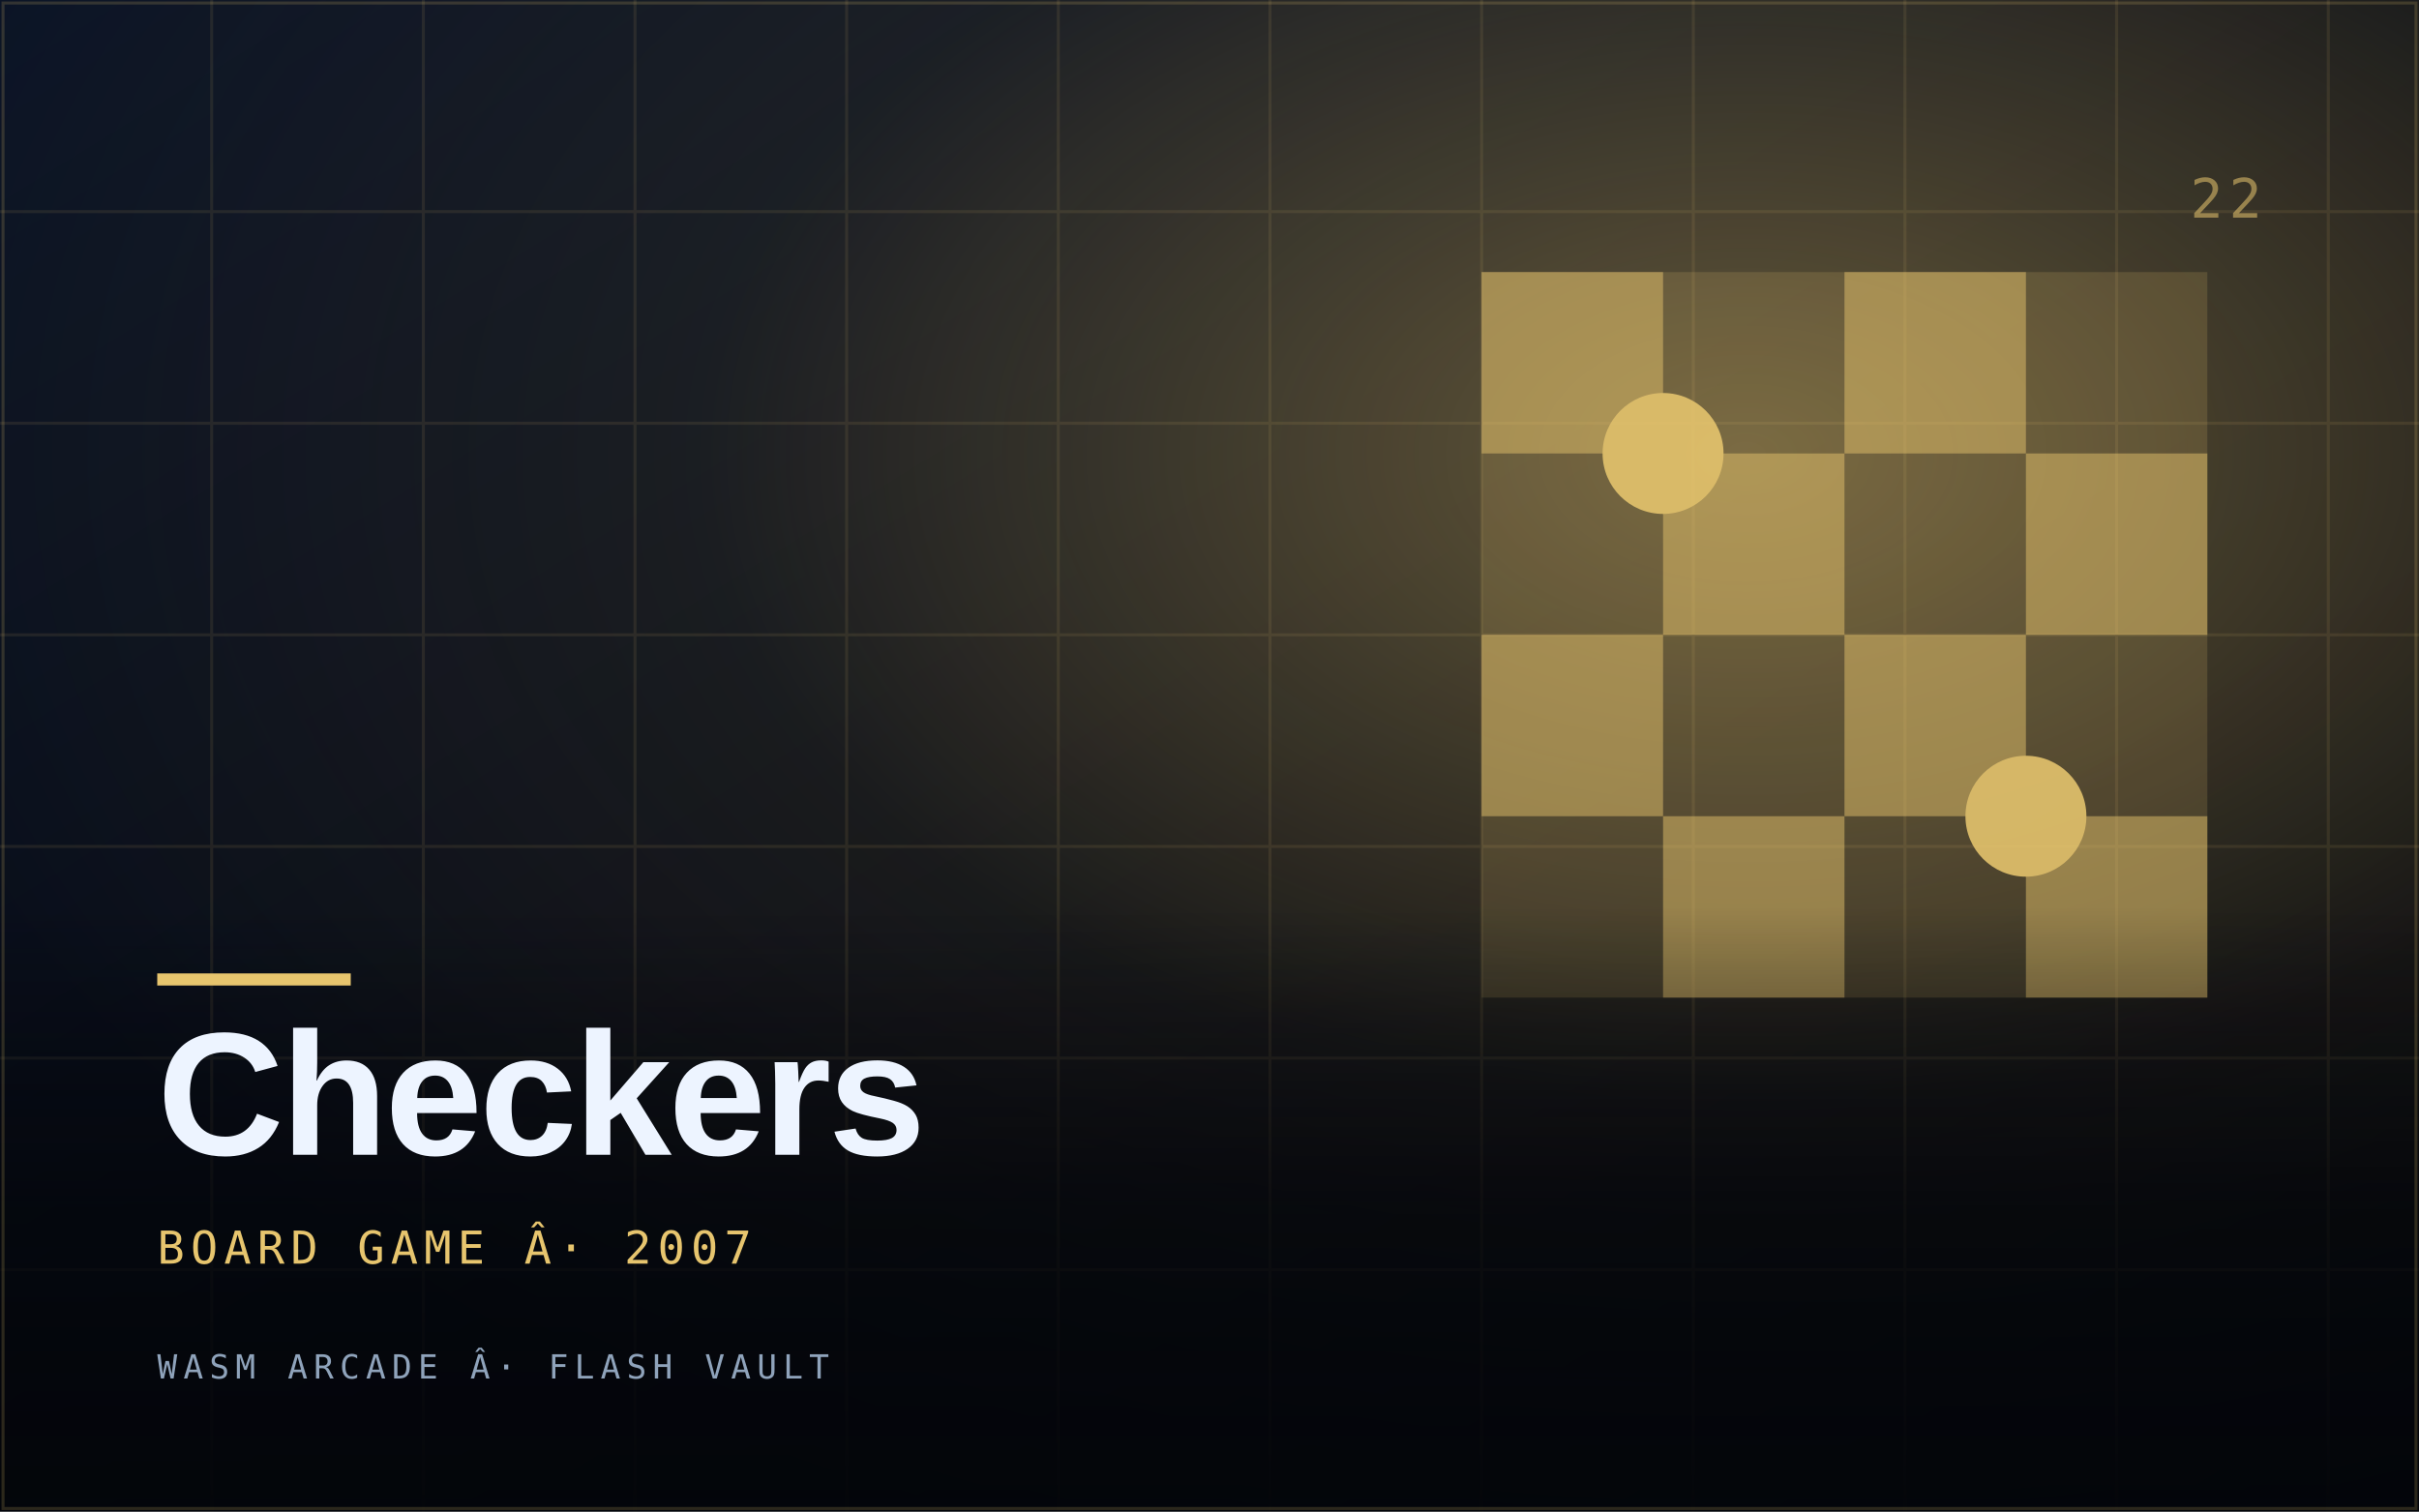
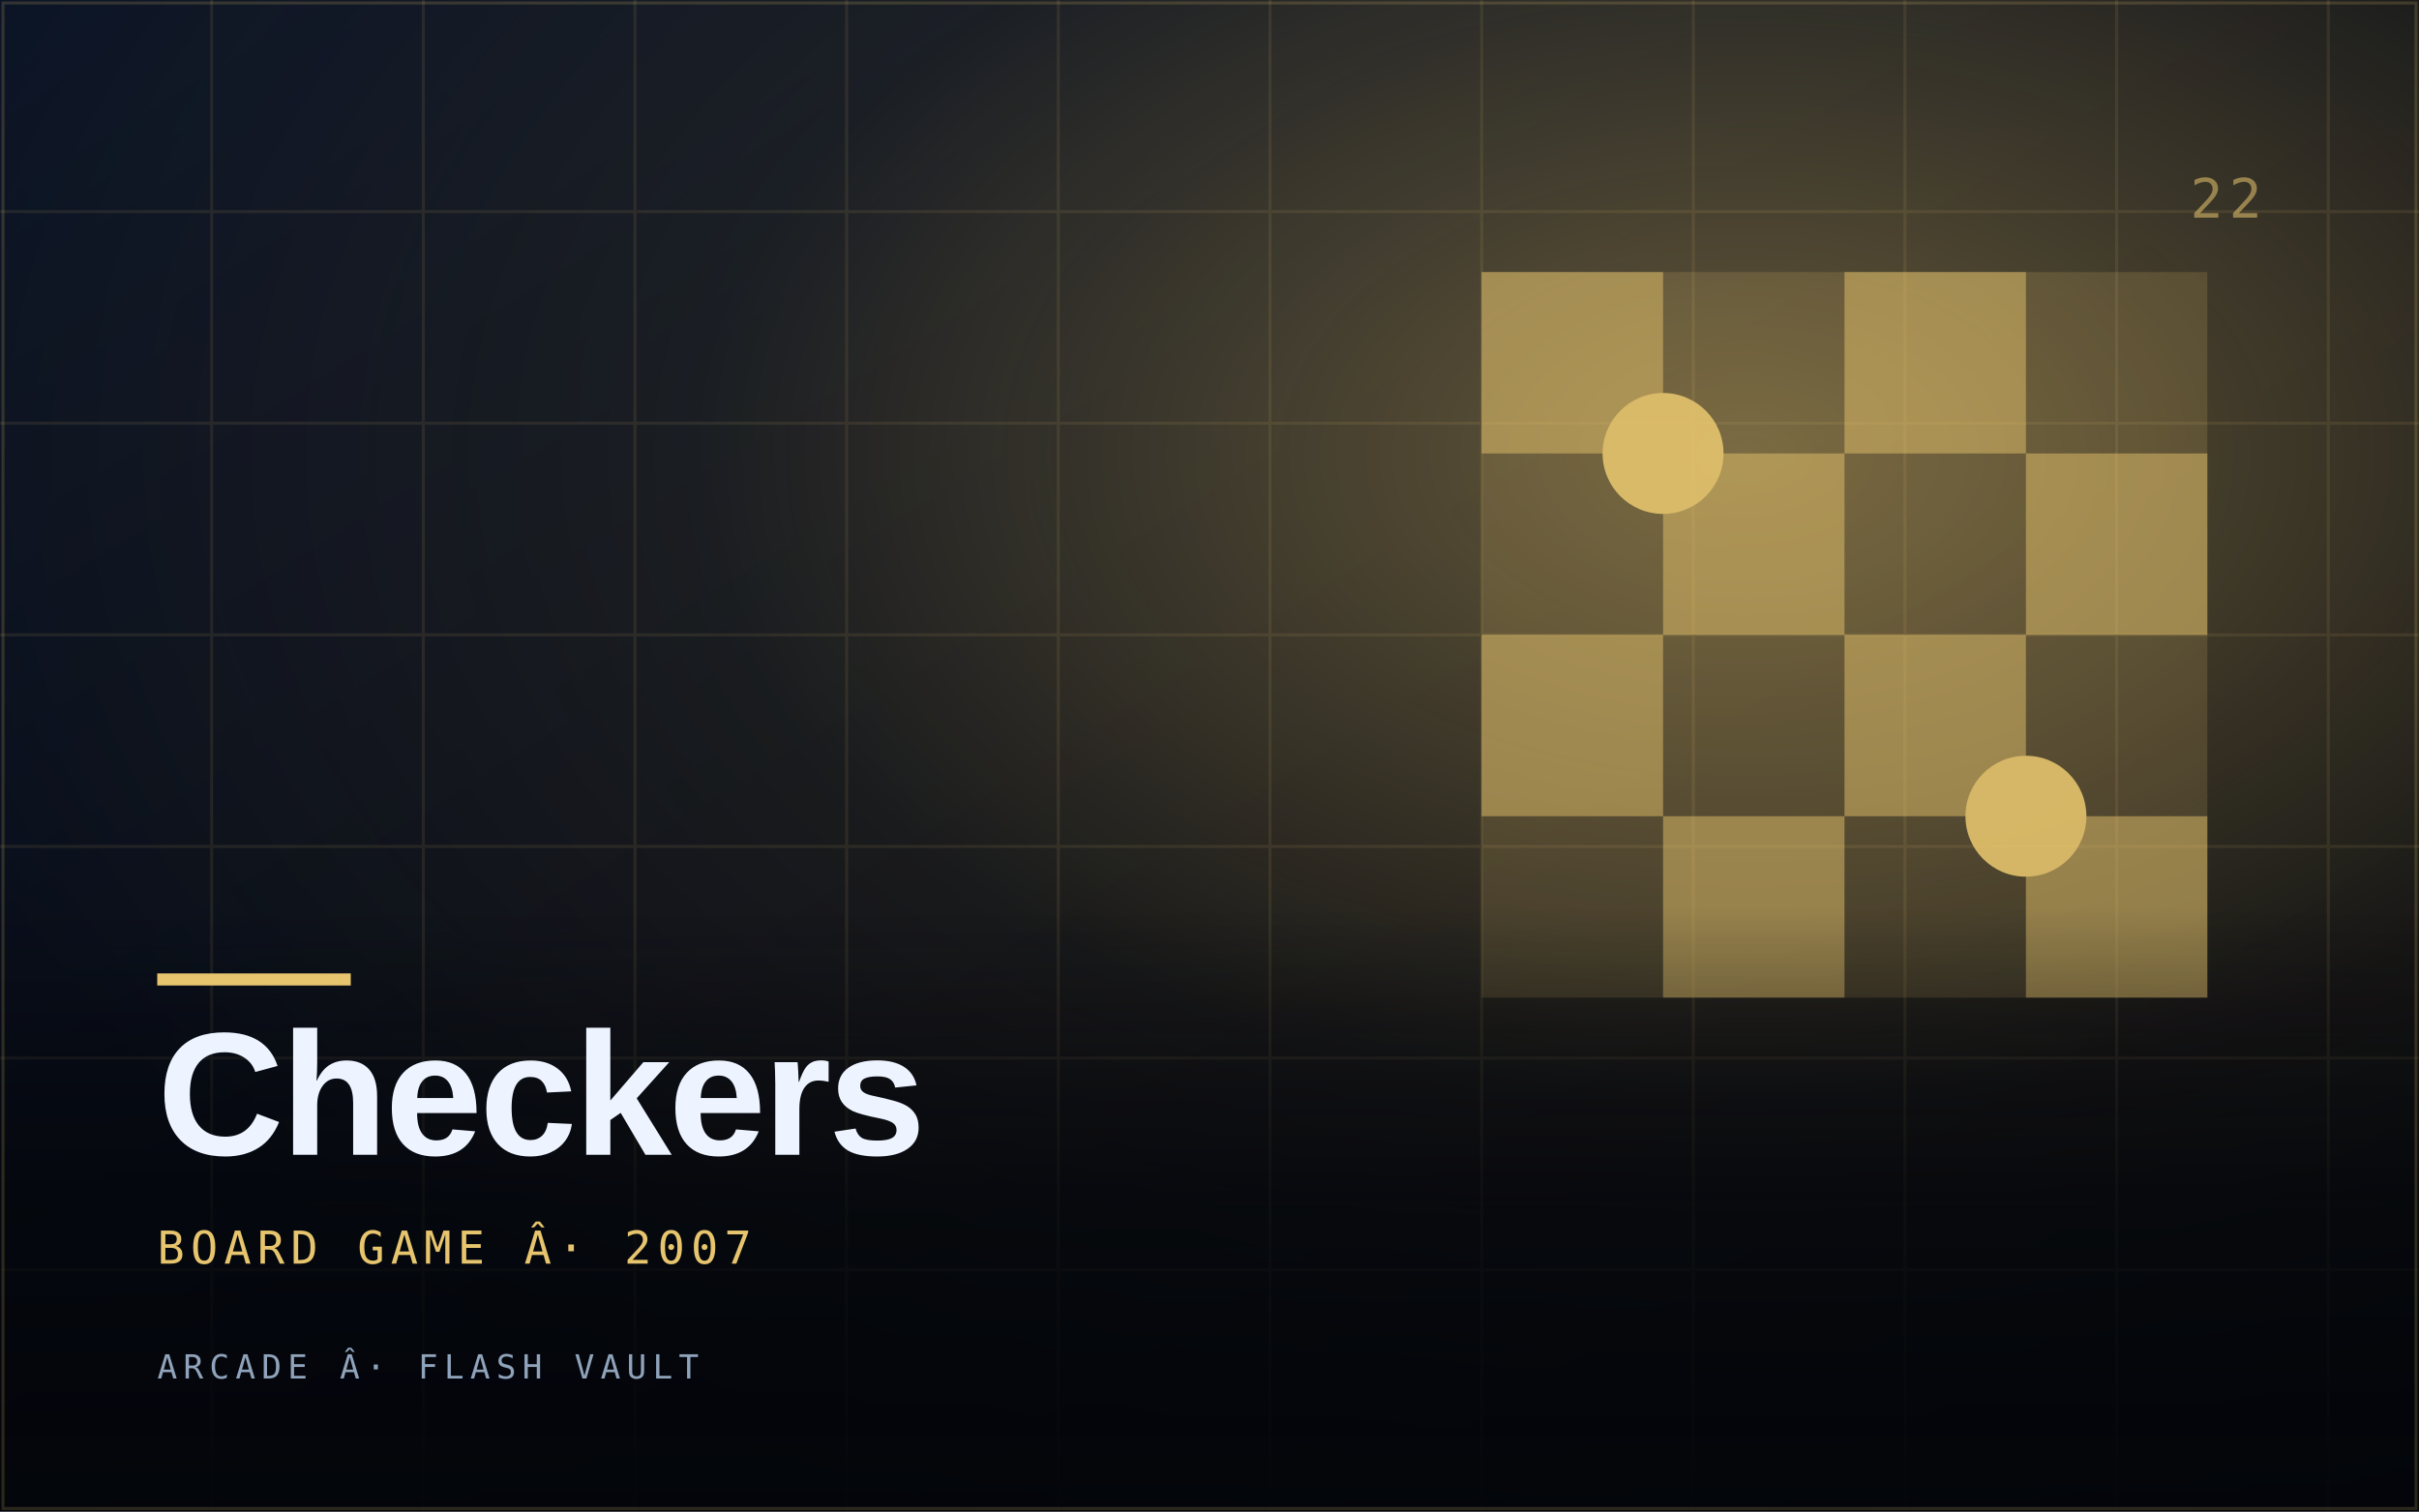
<svg xmlns="http://www.w3.org/2000/svg" viewBox="0 0 800 500" width="800" height="500" role="img" aria-labelledby="title desc">
  <defs>
    <linearGradient id="bg" x1="0" y1="0" x2="1" y2="1">
      <stop offset="0" stop-color="#0b1426" />
      <stop offset=".55" stop-color="#070a12" />
      <stop offset="1" stop-color="#03050a" />
    </linearGradient>
    <radialGradient id="glow" cx="72%" cy="30%" r="78%">
      <stop offset="0" stop-color="#e7c56e" stop-opacity=".42" />
      <stop offset=".55" stop-color="#e7c56e" stop-opacity=".08" />
      <stop offset="1" stop-color="#e7c56e" stop-opacity="0" />
    </radialGradient>
    <linearGradient id="fade" x1="0" y1="0" x2="0" y2="1">
      <stop offset="0" stop-color="#03050a" stop-opacity="0" />
      <stop offset=".5" stop-color="#03050a" stop-opacity=".72" />
      <stop offset="1" stop-color="#03050a" stop-opacity=".96" />
    </linearGradient>
  </defs>
  <rect width="800" height="500" fill="url(#bg)" />
  <rect width="800" height="500" fill="url(#glow)" />
  <g opacity=".1" stroke="#e7c56e" stroke-width="1">
    <path d="M0 70 H800 M0 140 H800 M0 210 H800 M0 280 H800 M0 350 H800 M0 420 H800" />
    <path d="M70 0 V500 M140 0 V500 M210 0 V500 M280 0 V500 M350 0 V500 M420 0 V500 M490 0 V500 M560 0 V500 M630 0 V500 M700 0 V500 M770 0 V500" />
  </g>
  <g opacity=".9">
    <rect x="490" y="90" width="240" height="240" fill="#e7c56e" opacity=".18" />
    <g fill="#e7c56e" opacity=".55">
      <rect x="490" y="90" width="60" height="60" />
      <rect x="610" y="90" width="60" height="60" />
      <rect x="550" y="150" width="60" height="60" />
      <rect x="670" y="150" width="60" height="60" />
      <rect x="490" y="210" width="60" height="60" />
      <rect x="610" y="210" width="60" height="60" />
      <rect x="550" y="270" width="60" height="60" />
      <rect x="670" y="270" width="60" height="60" />
    </g>
    <circle cx="550" cy="150" r="20" fill="#e7c56e" />
    <circle cx="670" cy="270" r="20" fill="#e7c56e" />
  </g>
  <rect y="300" width="800" height="200" fill="url(#fade)" />
  <rect x="52" y="322" width="64" height="4" fill="#e7c56e" />
  <text x="52" y="382" fill="#edf4ff" font-family="Segoe UI, Arial, sans-serif" font-size="58" font-weight="700" letter-spacing="-1">Checkers</text>
  <text x="52" y="418" fill="#e7c56e" font-family="Consolas, monospace" font-size="15" letter-spacing="2">BOARD GAME Â· 2007</text>
-   <text x="52" y="456" fill="#8fa3bb" font-family="Consolas, monospace" font-size="11" letter-spacing="2">WASM ARCADE Â· FLASH VAULT</text>
+   <text x="52" y="456" fill="#8fa3bb" font-family="Consolas, monospace" font-size="11" letter-spacing="2">ARCADE Â· FLASH VAULT</text>
  <text x="748" y="72" fill="#e7c56e" fill-opacity=".55" text-anchor="end" font-family="Consolas, monospace" font-size="18" letter-spacing="2">22</text>
  <rect x="1" y="1" width="798" height="498" fill="none" stroke="#e7c56e" stroke-opacity=".18" />
</svg>
